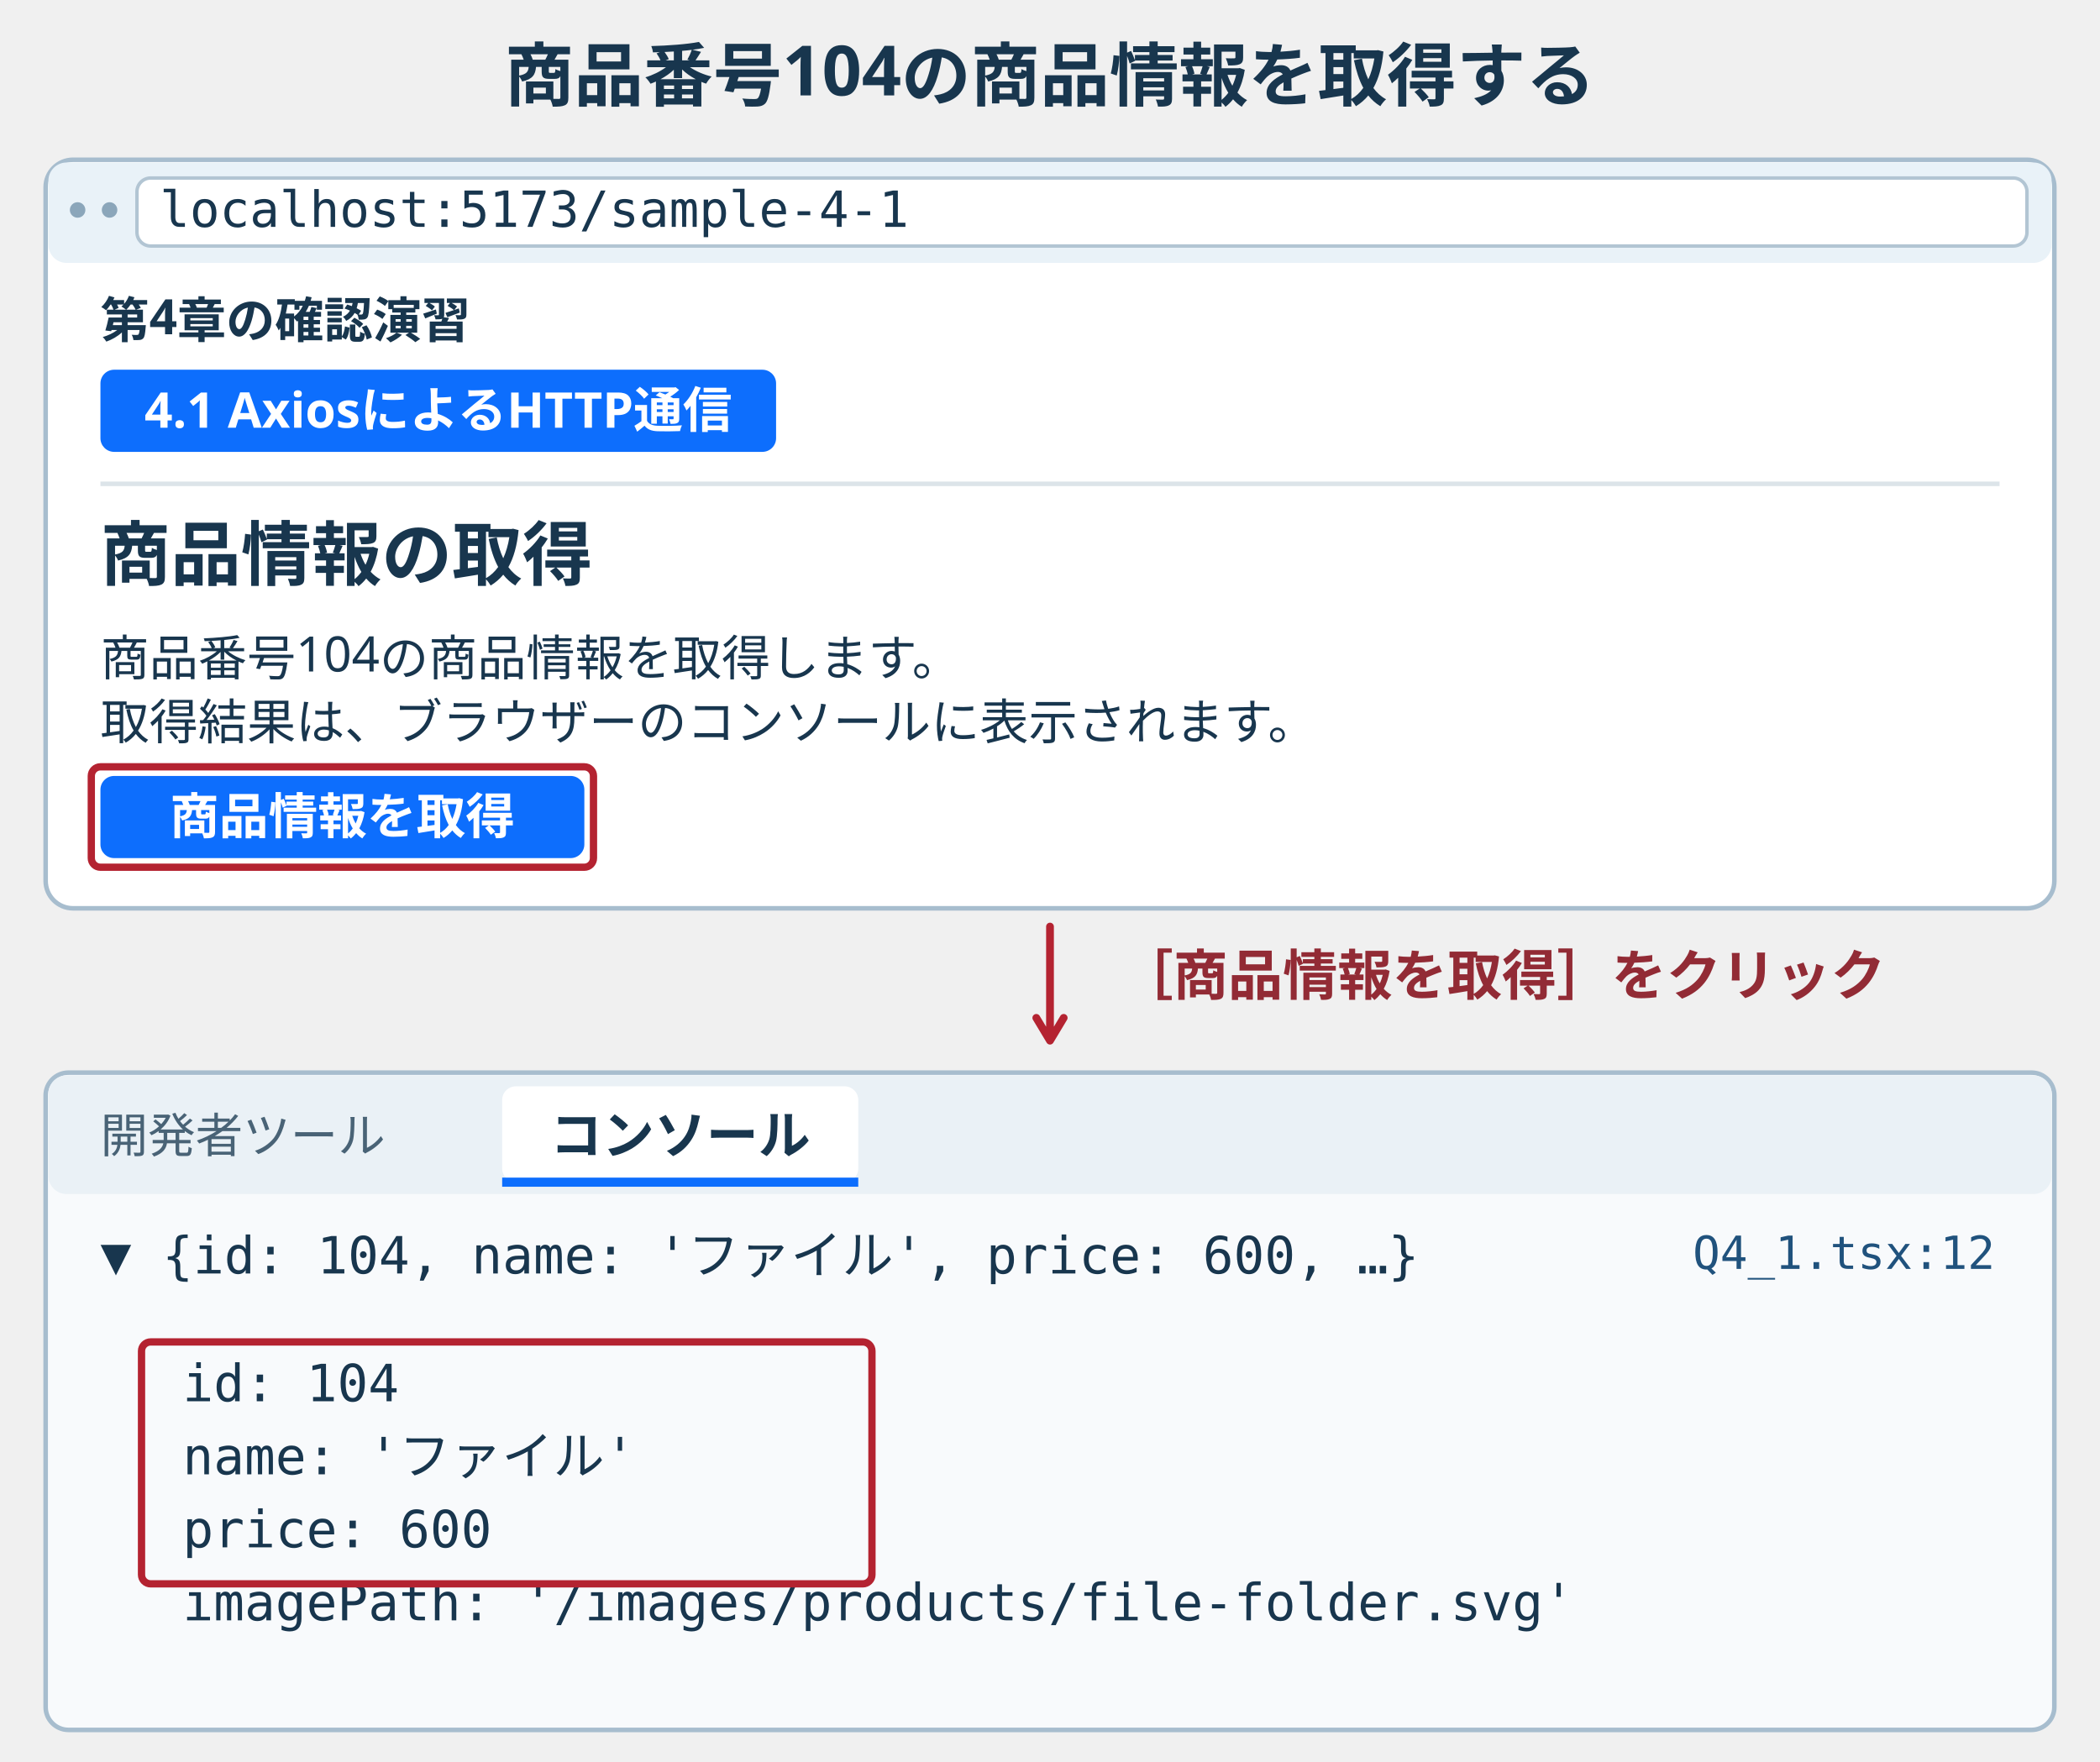
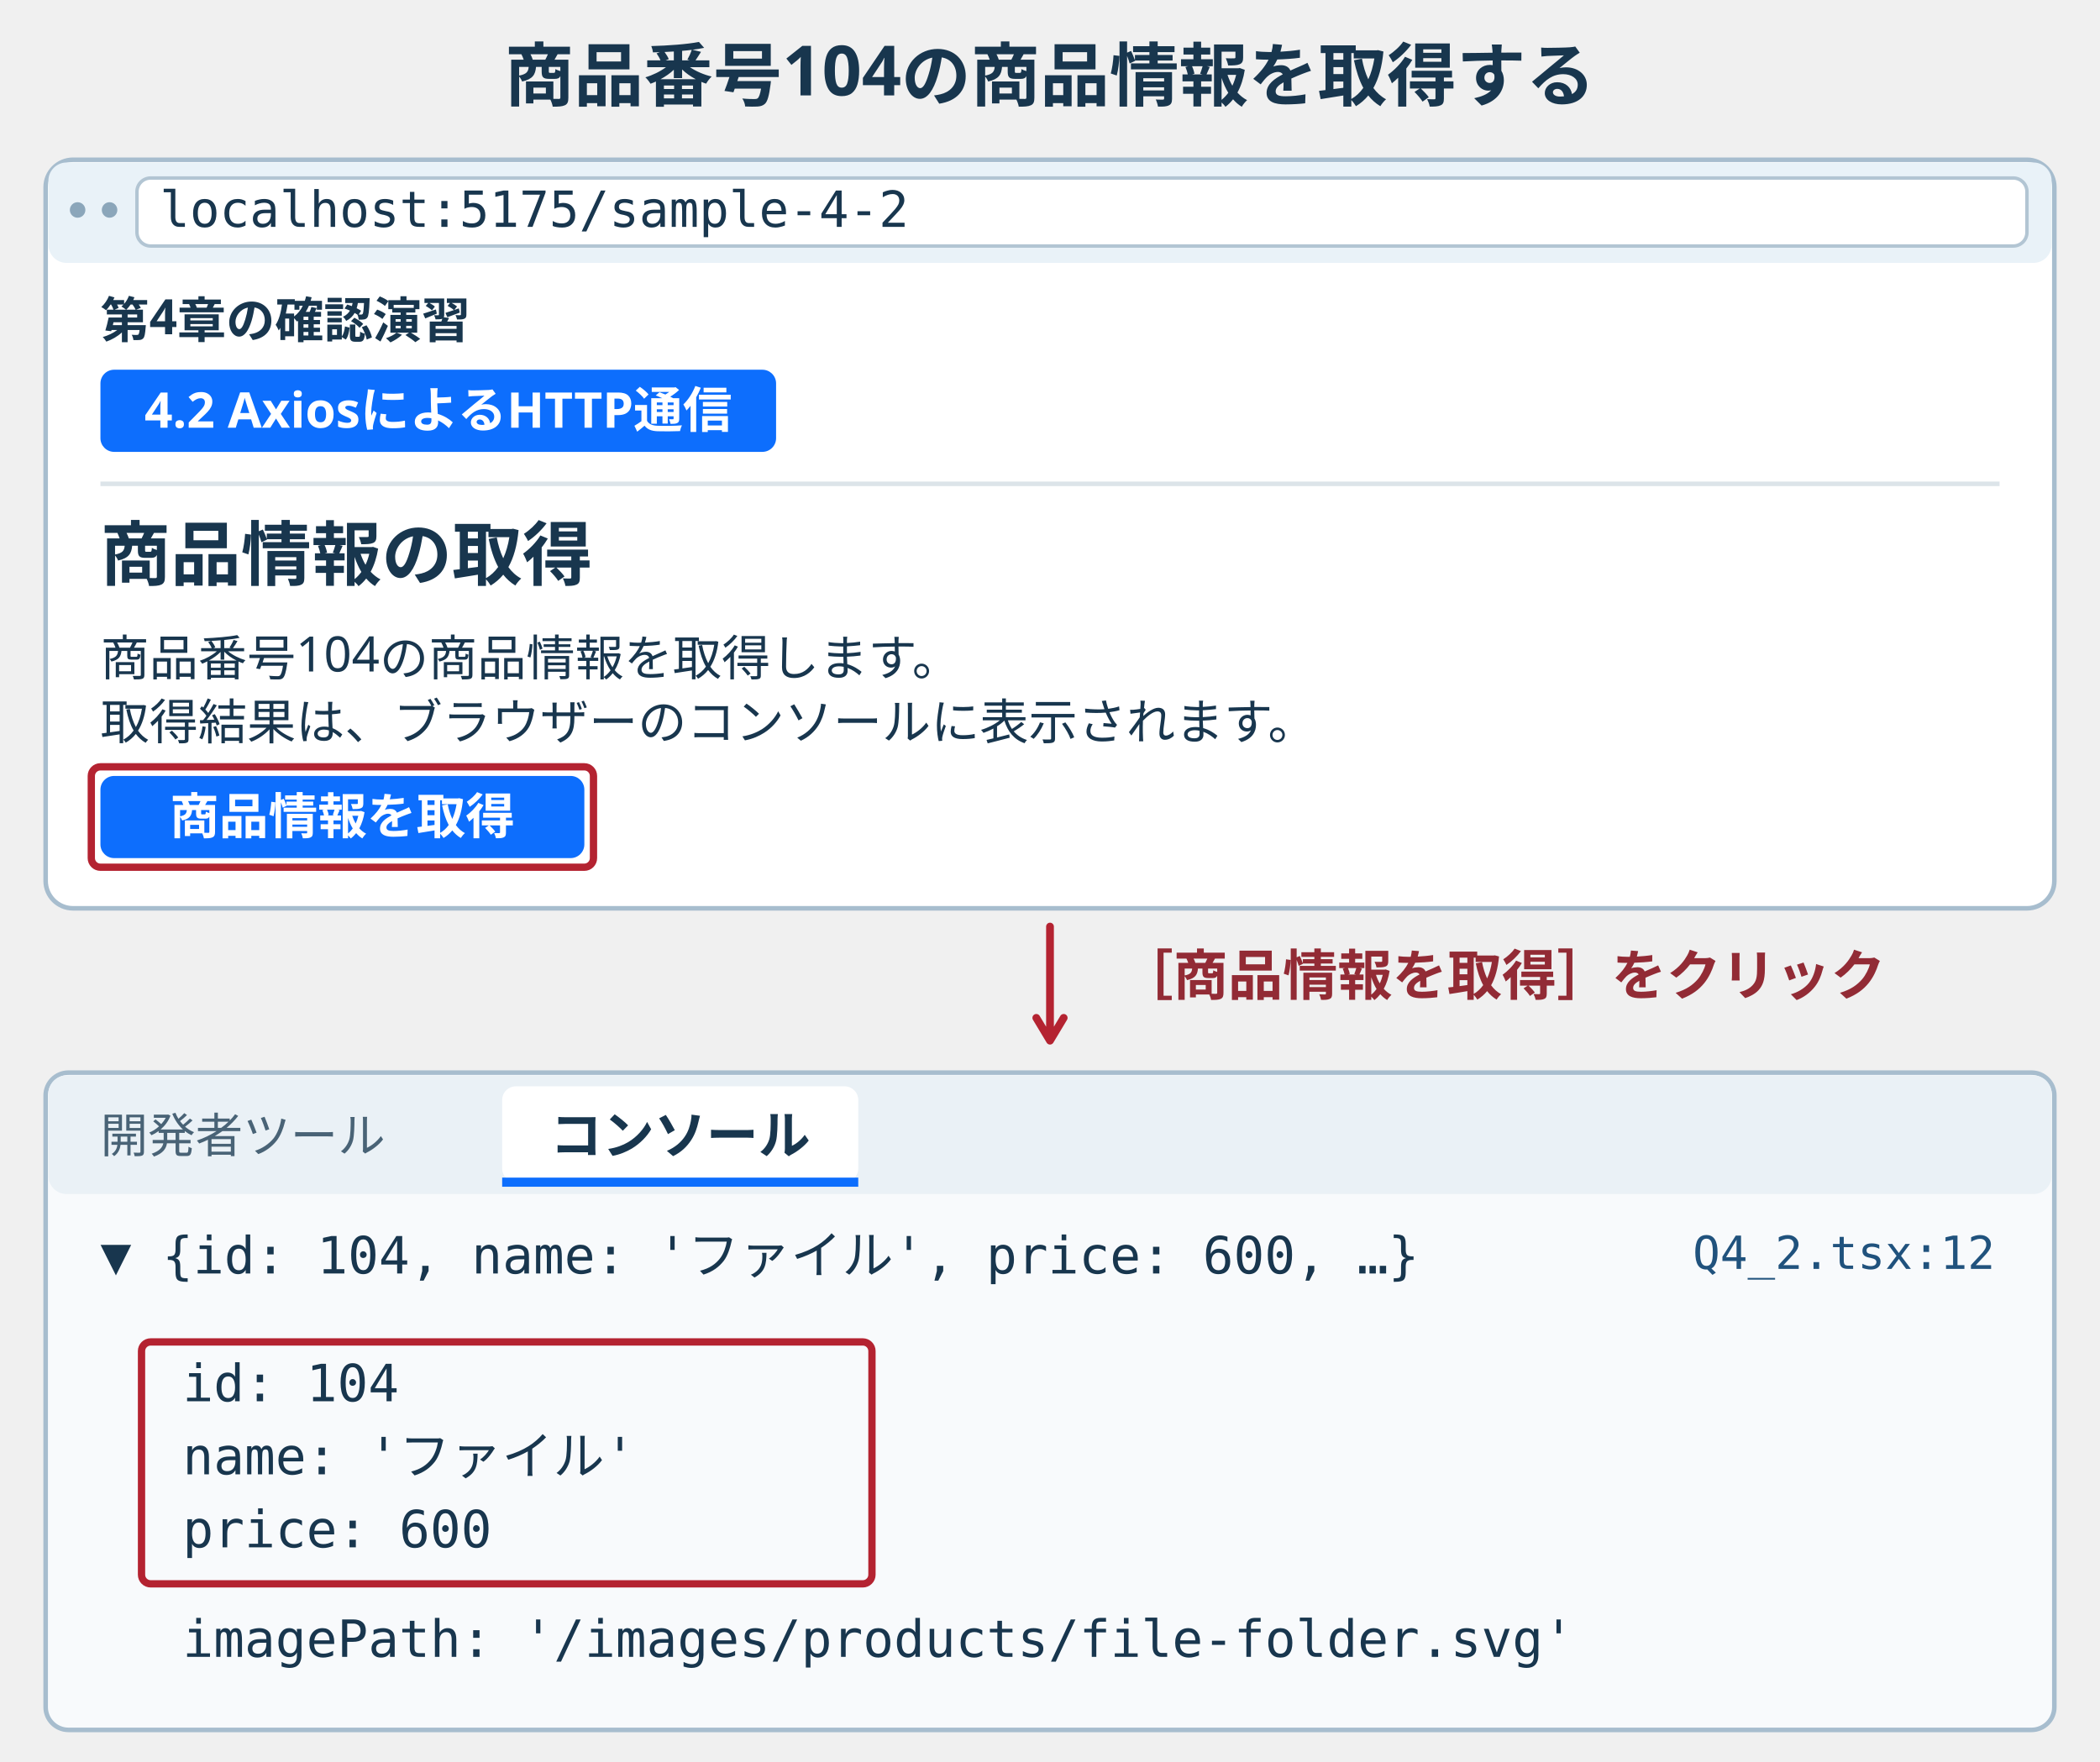
<svg xmlns="http://www.w3.org/2000/svg" width="460" height="386" viewBox="0 0 460 386" font-family="Meiryo, sans-serif" role="img">
  <text x="230" y="22" font-size="15.2" fill="#18364e" text-anchor="middle" font-weight="700" xml:space="preserve">商品番号104の商品情報を取得する</text>
  <rect x="10" y="35" width="440" height="164" rx="6" fill="#fff" stroke="#a7bdce" stroke-width="1" />
  <rect x="10.6" y="35.6" width="438.8" height="22" rx="4" fill="#e9f2f8" />
  <circle cx="17" cy="46" r="1.7" fill="#8ba6ba" />
  <circle cx="24" cy="46" r="1.7" fill="#8ba6ba" />
  <rect x="30" y="39" width="414" height="14.9" rx="3" fill="#fff" stroke="#b2c5d3" stroke-width="0.75" />
-   <text x="35" y="49.7" font-size="10.9" fill="#18364e" text-anchor="start" font-family="Consolas, MS Gothic, monospace" xml:space="preserve">localhost:5173/sample-4-1</text>
+   <text x="35" y="49.7" font-size="10.9" fill="#18364e" text-anchor="start" font-family="Consolas, MS Gothic, monospace" xml:space="preserve">localhost:5175/sample-4-2</text>
  <text x="22" y="74" font-size="10.7" fill="#18364e" text-anchor="start" font-weight="700" xml:space="preserve">第4章の確認演習</text>
  <rect x="22" y="81" width="148" height="18" rx="3" fill="#0d6efd" />
-   <text x="96.0" y="93.7" font-size="10.8" fill="#fff" text-anchor="middle" font-weight="700" xml:space="preserve">4.1 AxiosによるHTTP通信</text>
+   <text x="96.0" y="93.7" font-size="10.8" fill="#fff" text-anchor="middle" font-weight="700" xml:space="preserve">4.2 AxiosによるHTTP通信</text>
  <path d="M22 106H438" stroke="#dce4e9" stroke-width="1" />
  <text x="22" y="127" font-size="15.4" fill="#18364e" text-anchor="start" font-weight="700" xml:space="preserve">商品情報の取得</text>
  <text x="22" y="148" font-size="10.7" fill="#18364e" text-anchor="start" xml:space="preserve">商品番号104の商品情報を取得します。</text>
  <text x="22" y="162" font-size="10.7" fill="#18364e" text-anchor="start" xml:space="preserve">取得結果は、ブラウザーのコンソールに表示されます。</text>
  <rect x="22" y="170" width="106" height="18" rx="3" fill="#0d6efd" />
  <text x="75.0" y="182.7" font-size="10.8" fill="#fff" text-anchor="middle" font-weight="700" xml:space="preserve">商品情報を取得</text>
  <rect x="20" y="168" width="110" height="22" rx="2" fill="none" stroke="#b42331" stroke-width="1.6" />
  <path d="M230 203L230 228M233.00 223.00L230 228L227.00 223.00" fill="none" stroke="#b42331" stroke-width="1.7" stroke-linejoin="round" stroke-linecap="round" />
  <text x="245" y="218" font-size="12.0" fill="#922b35" text-anchor="start" font-weight="700" xml:space="preserve">［商品情報を取得］をクリック</text>
  <rect x="10" y="235" width="440" height="144" rx="5" fill="#f8fafc" stroke="#a7bdce" stroke-width="1" />
  <rect x="10.6" y="235.6" width="438.8" height="26" rx="4" fill="#eaf1f6" />
  <text x="22" y="252.5" font-size="10.4" fill="#496376" text-anchor="start" xml:space="preserve">開発者ツール</text>
  <rect x="110" y="238" width="78" height="21" rx="3" fill="#fff" />
  <text x="149" y="252.8" font-size="11.4" fill="#18364e" text-anchor="middle" font-weight="700" xml:space="preserve">コンソール</text>
  <path d="M110 259H188" stroke="#0d6efd" stroke-width="2" />
  <text x="22" y="279" font-size="11.25" fill="#18364e" text-anchor="start" font-family="Consolas, MS Gothic, monospace" xml:space="preserve">▼ {id: 104, name: 'ファイル', price: 600, …}</text>
-   <text x="437" y="278" font-size="10" fill="#20527d" text-anchor="end" font-family="Consolas, MS Gothic, monospace" xml:space="preserve">Q4_1.tsx:12</text>
+   <text x="437" y="278" font-size="10" fill="#20527d" text-anchor="end" font-family="Consolas, MS Gothic, monospace" xml:space="preserve">Q4_2.tsx:12</text>
  <text x="40" y="307" font-size="11.25" fill="#18364e" text-anchor="start" font-family="Consolas, MS Gothic, monospace" xml:space="preserve">id: 104</text>
  <text x="40" y="323" font-size="11.25" fill="#18364e" text-anchor="start" font-family="Consolas, MS Gothic, monospace" xml:space="preserve">name: 'ファイル'</text>
  <text x="40" y="339" font-size="11.25" fill="#18364e" text-anchor="start" font-family="Consolas, MS Gothic, monospace" xml:space="preserve">price: 600</text>
-   <text x="40" y="355" font-size="11.25" fill="#18364e" text-anchor="start" font-family="Consolas, MS Gothic, monospace" xml:space="preserve">imagePath: '/images/products/file-folder.svg'</text>
+   <text x="40" y="363" font-size="11.25" fill="#18364e" text-anchor="start" font-family="Consolas, MS Gothic, monospace" xml:space="preserve">imagePath: '/images/products/file-folder.svg'</text>
  <rect x="31" y="294" width="160" height="53" rx="2" fill="none" stroke="#b42331" stroke-width="1.6" />
</svg>
